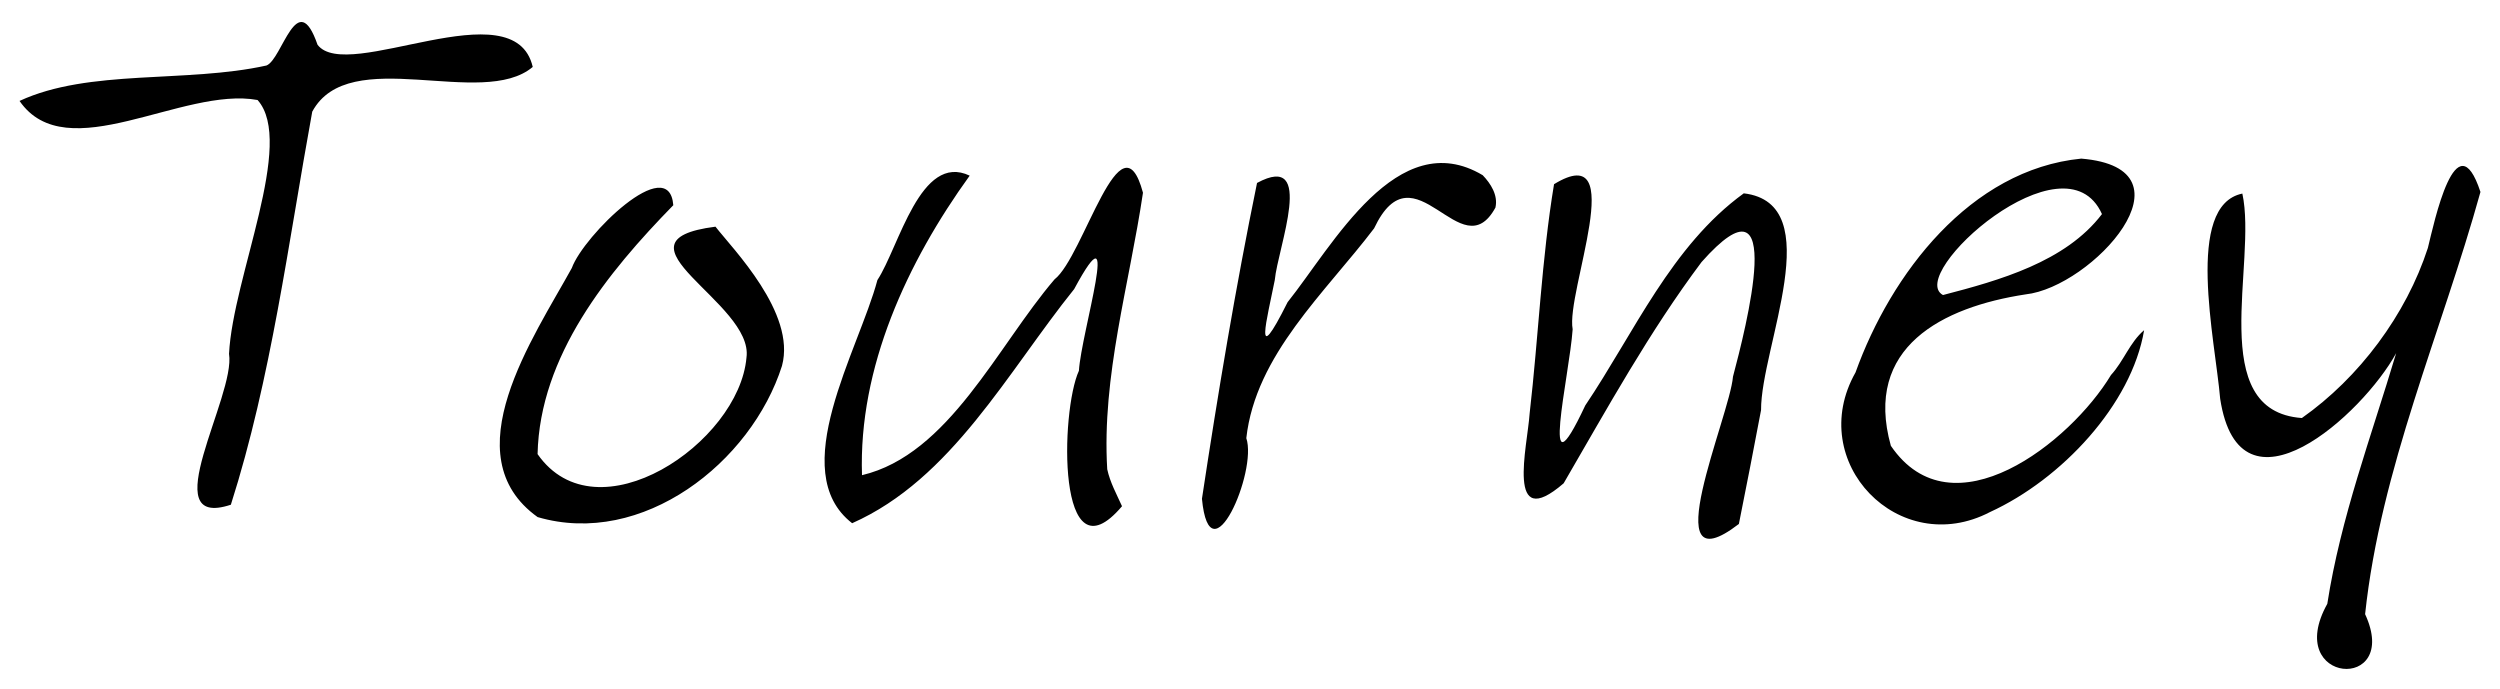
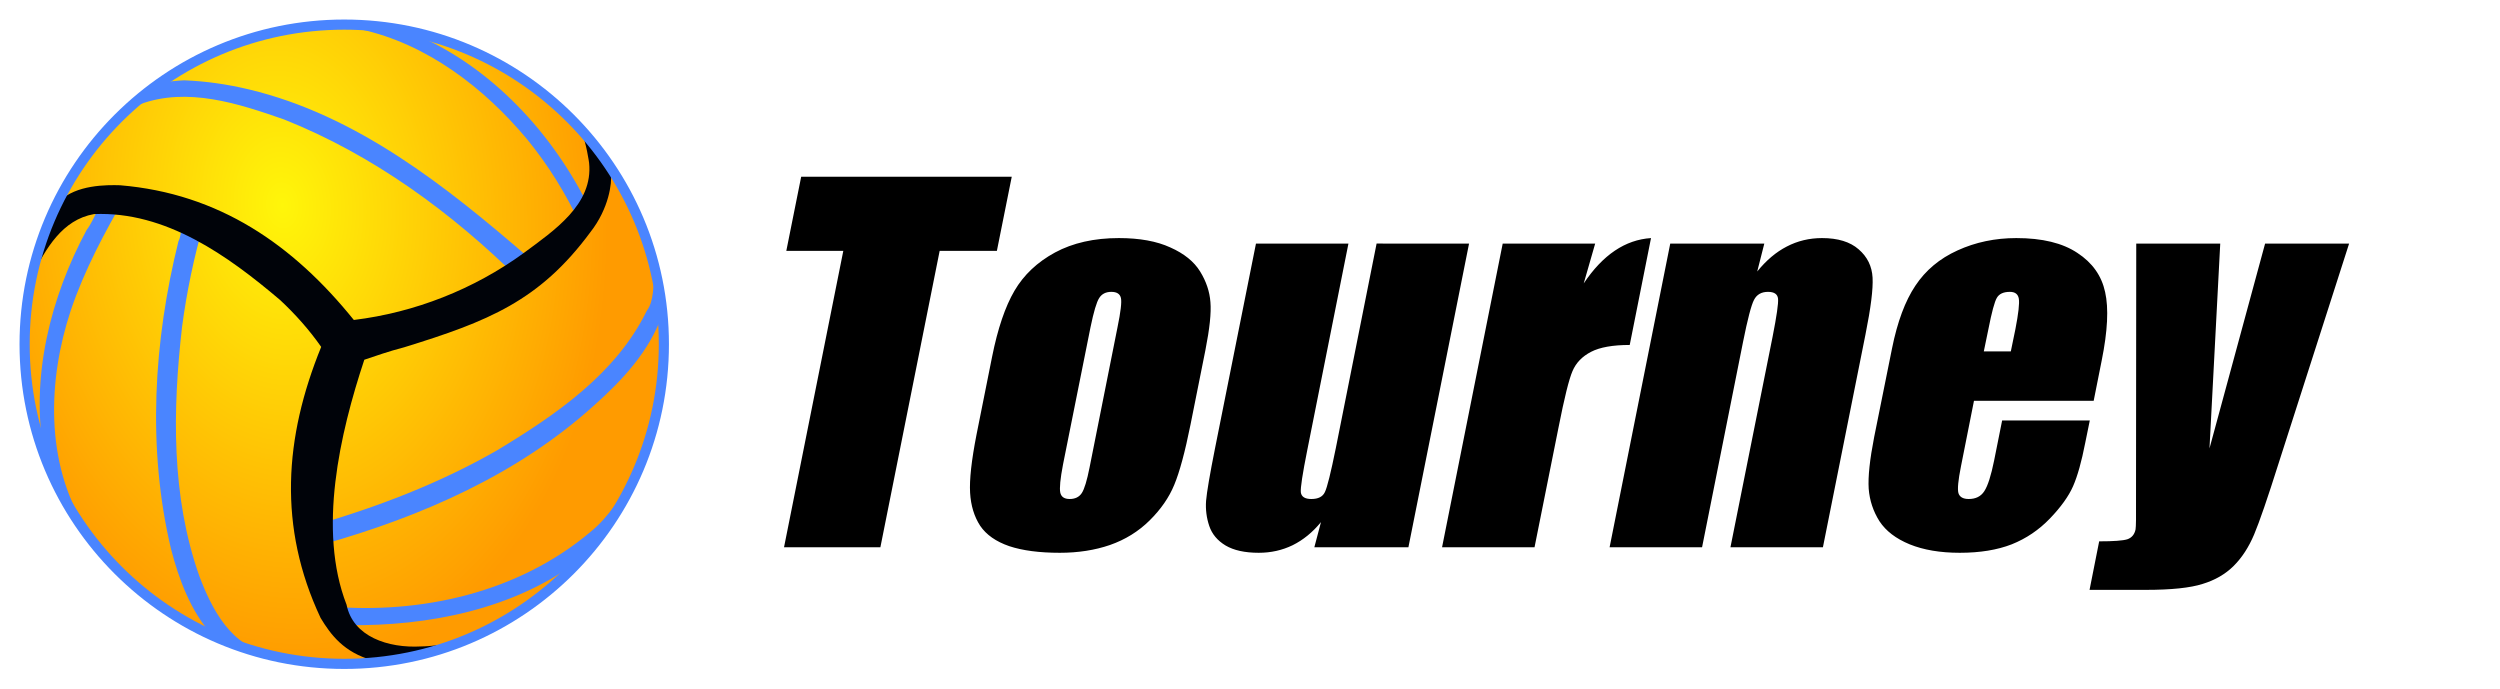
- <svg xmlns="http://www.w3.org/2000/svg" viewBox="0 0 512 141">
-   <path d="m 508,39.301 c -7.967,28.735 -20.451,56.64 -23.625,86.479 7.445,16.138 -16.939,14.369 -7.744,-2.116 2.721,-17.605 9.029,-34.337 14.105,-51.344 -6.829,12.514 -32.046,35.417 -36.045,9.346 -1.016,-12.052 -7.328,-39.594 4.543,-42.020 3.099,14.241 -7.672,44.541 12.188,45.966 11.731,-8.250 21.373,-21.142 25.806,-34.835 1.266,-5.087 5.775,-26.630 10.767,-11.467 z m -68.885,28.32 c -2.551,15.223 -16.924,30.549 -31.577,37.254 -18.583,9.686 -37.923,-10.246 -27.526,-28.603 7.226,-20.152 23.489,-41.544 46.231,-43.789 24.370,2.025 2.211,26.331 -11.410,27.809 -17.000,2.596 -33.237,10.805 -27.586,31.007 12.536,18.413 36.763,-0.687 45.085,-14.498 2.592,-2.819 3.847,-6.693 6.784,-9.180 z m -8.632,-23.777 c -7.611,-16.977 -40.267,12.415 -32.560,16.580 11.508,-2.993 25.103,-6.780 32.560,-16.580 z m -74.358,63.462 c -17.612,13.523 -1.889,-21.981 -1.209,-30.175 2.539,-9.622 11.342,-43.513 -6.436,-23.463 -10.688,14.260 -19.302,29.926 -28.244,45.312 -11.958,10.325 -7.422,-7.506 -6.965,-14.320 1.802,-15.617 2.449,-31.596 4.996,-46.937 15.651,-9.577 2.381,22.163 3.813,29.707 -0.631,9.403 -6.984,35.988 2.581,15.609 10.023,-14.887 17.631,-32.689 32.466,-43.445 17.521,2.086 3.477,31.528 3.537,44.394 -1.462,7.782 -2.989,15.556 -4.542,23.323 z M 306.282,42.483 c -7.029,12.96 -16.595,-13.209 -24.865,4.285 -9.985,13.148 -24.272,25.889 -26.173,42.965 2.316,6.837 -7.475,29.325 -9.085,12.415 3.276,-21.622 6.886,-43.275 11.281,-64.679 12.105,-6.553 4.244,13.228 3.632,19.902 -1.542,7.819 -4.539,18.859 2.630,4.516 9.225,-11.542 22.476,-36.434 39.960,-26.003 1.632,1.704 3.167,4.085 2.611,6.587 z M 229.792,103.670 c -13.409,15.84 -12.619,-19.532 -8.832,-27.734 0.461,-7.766 8.968,-35.179 -0.971,-16.728 -13.591,16.875 -25.043,38.883 -45.471,47.947 -13.693,-10.624 1.349,-35.425 5.177,-49.802 4.437,-6.757 8.802,-26.184 18.897,-21.380 -12.782,17.695 -22.805,39.307 -22.053,61.345 17.805,-4.233 27.745,-26.471 39.431,-40.104 6.001,-4.667 13.579,-34.612 18.111,-17.744 -2.774,18.757 -8.466,37.587 -7.320,56.632 0.578,2.683 1.912,5.091 3.027,7.570 z M 160.162,74.893 c -6.308,19.853 -28.633,37.288 -50.056,31.007 -17.601,-12.604 -0.805,-36.812 7.003,-51.012 2.388,-6.621 19.921,-23.860 20.783,-12.861 -13.466,13.780 -27.348,30.844 -27.798,50.974 12.128,17.385 41.253,-2.271 42.784,-19.763 1.576,-11.255 -29.295,-23.890 -6.349,-26.815 3.530,4.550 16.539,17.680 13.628,28.471 z M 109.108,13.706 C 98.748,22.452 71.517,8.857 63.947,22.867 59.029,49.766 55.575,77.361 47.279,103.368 31.390,108.606 48.307,81.110 46.905,72.462 47.695,56.721 60.515,29.221 52.752,20.482 37.380,17.663 13.656,34.648 4,20.671 18.256,14.057 38.155,17.058 54.573,13.415 57.816,12.171 60.844,-2.919 65.031,9.163 71.056,17.160 105.332,-2.568 109.104,13.706 Z" />
+ <svg xmlns="http://www.w3.org/2000/svg" xmlns:xlink="http://www.w3.org/1999/xlink" viewBox="0 0 512 141">
+   <defs>
+     <radialGradient xlink:href="#a" id="b" cx="67.566" cy="53.222" fx="67.566" fy="53.222" r="67.701" gradientTransform="matrix(.1091 1.39449 -.97928 .0766 102.583 -56.247)" gradientUnits="userSpaceOnUse" />
+     <linearGradient id="a">
+       <stop offset="0" stop-color="#fff60a" />
+       <stop offset="1" stop-color="#ff9b00" />
+     </linearGradient>
+   </defs>
+   <path d="M135.961 70.5A65.461 65.461 0 0 1 70.5 135.961 65.461 65.461 0 0 1 5.039 70.5 65.461 65.461 0 0 1 70.5 5.039 65.461 65.461 0 0 1 135.961 70.5Z" fill="url(#b)" />
+   <path d="M71.653 5.097c.702.463 1.632.837 2.128.893C87.439 8.965 99.178 18 107.968 28.544c4.354 5.321 8.001 11.222 10.9 17.48 1.789-.629 3.234-3.278 1.26-4.575-7.805-15.358-20.8-28.924-37.008-35.163a65.461 65.461 0 0 0-11.467-1.19Zm-33.966 11.35c-1.5.084-3.139.228-4.745.535a65.461 65.461 0 0 0-7.42 6.007c.948-.543 2.304-1.493 3.105-1.618 9.728-3.63 20.235-.157 29.558 3.097 18.2 7.246 34.342 19.054 48.221 32.787 2.303.042 4.196-3.23 1.806-4.553-16.848-14.562-35.097-29.09-57.211-34.385-4.363-1.047-8.828-1.7-13.314-1.87Zm-14.41 23.286a3.33 3.33 0 0 0-.363.01c-2.75 1.452-3.344 4.978-5.148 7.311C10.35 60.821 6.192 77.291 9.02 92.813a65.461 65.461 0 0 0 10.16 18.32c.336-.996-1.177-2.514-1.78-3.273-8.143-13.189-7.635-29.964-2.916-44.254 2.806-8.318 6.972-16.09 11.38-23.654-.87.103-1.737-.197-2.587-.219Zm15.514 4.461c-2.014.559-1.387 3.658-2.245 5.213-5.084 20.503-6.428 42.33-1.528 63 1.611 6.236 4.04 12.772 8.396 17.617a65.461 65.461 0 0 0 11.468 3.965c.18-.104.358-.215.532-.34-7.945-.843-12.086-9.017-14.58-15.64-5.797-16.345-5.49-34.116-3.54-51.133a145.75 145.75 0 0 1 4.415-21.101c-.714-.846-1.775-1.58-2.918-1.58zm95.493 11.954c-.743 2.38-.2 5.327-1.823 7.497-6.294 12.909-18.682 21.35-30.626 28.563-11.81 6.782-24.622 11.674-37.668 15.435-.586 1.443-.263 4.87 1.996 3.839 20.094-5.68 39.861-14.289 55.504-28.456 5.731-5.08 11.495-11.26 13.95-18.639a65.461 65.461 0 0 0-1.333-8.239zm-4.2 41.313c-2.773 3.99-5.313 8.379-9.179 11.495-14.732 12.412-34.672 16.886-53.546 15.235-.049 1.998 1.423 4.813 3.803 3.842 16.555.229 34.096-3.23 47.505-13.322a65.461 65.461 0 0 0 11.417-17.25z" fill="#4a85ff" />
+   <path d="M118.997 26.645c1.123 2.77 1.647 6.684 1.647 6.684.906 8.545-7.252 13.941-13.367 18.477-10.206 7.431-22.34 12.205-34.812 13.724-12.434-15.414-27.583-25.896-47.879-27.59-2.65-.08-9.052-.138-12.423 3.317-3.575 5.991-4.021 8.323-5.537 15.133 2.766-5.468 6.126-11.4 12.622-12.543 14.712-.618 27.418 8.52 38.125 17.603 3.114 2.905 5.964 6.103 8.407 9.594-7.575 18.605-8.86 36.876-.132 55.484 2.12 3.537 4.786 7.038 10.601 8.699 7.864-.126 10.102-.95 16.433-3.203-2.254-.089-4.17.337-6.471.368-6.708.374-13.926-1.997-15.236-8.55-5.94-15.263-1.383-35.038 3.636-50.167 2.549-.846 4.867-1.694 8.153-2.547 17.164-5.303 27.716-9.464 38.142-23.576 3.859-4.904 4.43-10.191 4.21-11.832-1.496-3.972-2.869-5.478-6.119-9.075z" fill="#000309" />
+   <path d="M70.501 4C33.786 4 4 33.784 4 70.499 4 107.214 33.786 137 70.501 137S137 107.214 137 70.499 107.216 4 70.501 4Zm0 2.078c35.591 0 64.421 28.83 64.421 64.421 0 35.591-28.83 64.423-64.421 64.423C34.91 134.922 6.08 106.09 6.08 70.5S34.91 6.078 70.5 6.078Z" fill="#4a85ff" />
+   <path d="m481.098 49.883-14.438 45q-3.375 10.687-5.016 14.578-1.64 3.89-4.171 6.422-2.532 2.531-6.375 3.703-3.797 1.219-11.672 1.219H427.94l1.97-9.938q4.405 0 5.765-.422 1.36-.468 1.687-2.015.14-.75.094-6.516l.047-52.031h17.203l-2.203 41.953 11.39-41.953zm-52.313 32.203H404.27l-2.671 13.453q-.844 4.219-.516 5.438.375 1.218 2.11 1.218 2.156 0 3.187-1.593 1.078-1.641 2.015-6.282l1.641-8.203h17.953l-.937 4.594q-1.125 5.766-2.485 8.86-1.359 3.093-4.734 6.609-3.375 3.515-7.828 5.297-4.453 1.734-10.64 1.734-6 0-10.266-1.734-4.22-1.735-6.188-4.735-1.922-3.047-2.203-6.656-.234-3.656 1.125-10.594l3.656-18.14q1.64-8.157 4.781-12.844 3.141-4.735 8.625-7.219 5.532-2.531 12.047-2.531 7.97 0 12.516 3.047 4.594 3 5.672 8.015 1.125 4.97-.703 14.016zm-16.969-10.125.938-4.547q.937-4.828.703-6.234-.234-1.407-1.828-1.407-1.969 0-2.672 1.22-.703 1.171-1.734 6.421l-.938 4.547zm-50.484-22.078-1.453 5.719q2.765-3.422 6.047-5.11 3.328-1.734 7.219-1.734 4.875 0 7.5 2.297 2.671 2.297 2.859 5.812.187 3.469-1.453 11.625l-8.719 43.594h-18.938l8.625-43.078q1.266-6.422 1.125-7.828-.14-1.407-2.062-1.407-2.016 0-2.86 1.641-.843 1.594-2.25 8.625l-8.39 42.047h-18.938l12.422-62.203zm-34.64 0-2.344 8.156q5.859-8.766 13.78-9.281l-4.359 21.89q-5.203 0-7.921 1.407-2.72 1.406-3.797 3.937-1.078 2.485-2.86 11.531l-4.921 24.563h-18.938l12.422-62.203zm-25.829 0-12.422 62.203h-19.265l1.36-5.156q-2.579 3.14-5.813 4.734-3.188 1.547-6.938 1.547-4.266 0-6.797-1.5-2.484-1.5-3.328-3.984-.844-2.485-.656-5.157.234-2.718 1.828-10.734l8.39-41.953h18.938l-8.437 42.328q-1.454 7.266-1.313 8.625.188 1.36 2.156 1.36 2.11 0 2.766-1.407.703-1.406 2.25-9.047l8.344-41.86zm-54 21.844-3.047 15.234q-1.687 8.39-3.328 12.328-1.594 3.89-5.062 7.313-3.422 3.375-8.11 5.015-4.64 1.594-10.265 1.594-6.281 0-10.36-1.36-4.078-1.406-5.953-4.171-1.828-2.813-2.062-6.75-.235-3.985 1.312-11.907l3.188-15.937q1.734-8.672 4.594-13.547 2.859-4.875 8.296-7.828 5.485-2.953 13.078-2.953 6.375 0 10.547 1.922 4.22 1.875 6.094 4.922 1.875 3.046 2.11 6.28.28 3.235-1.032 9.845zm-18-4.688q.985-4.781.703-6-.28-1.266-1.968-1.266t-2.485 1.266q-.797 1.219-1.781 6l-5.625 28.078q-.844 4.406-.563 5.766.282 1.312 1.922 1.312 1.688 0 2.485-1.218.797-1.22 1.594-5.25zm-21.656-30.844-3.047 15.188h-11.719l-12.14 60.703h-19.735l12.141-60.703h-11.672l3.047-15.188z" />
</svg>
